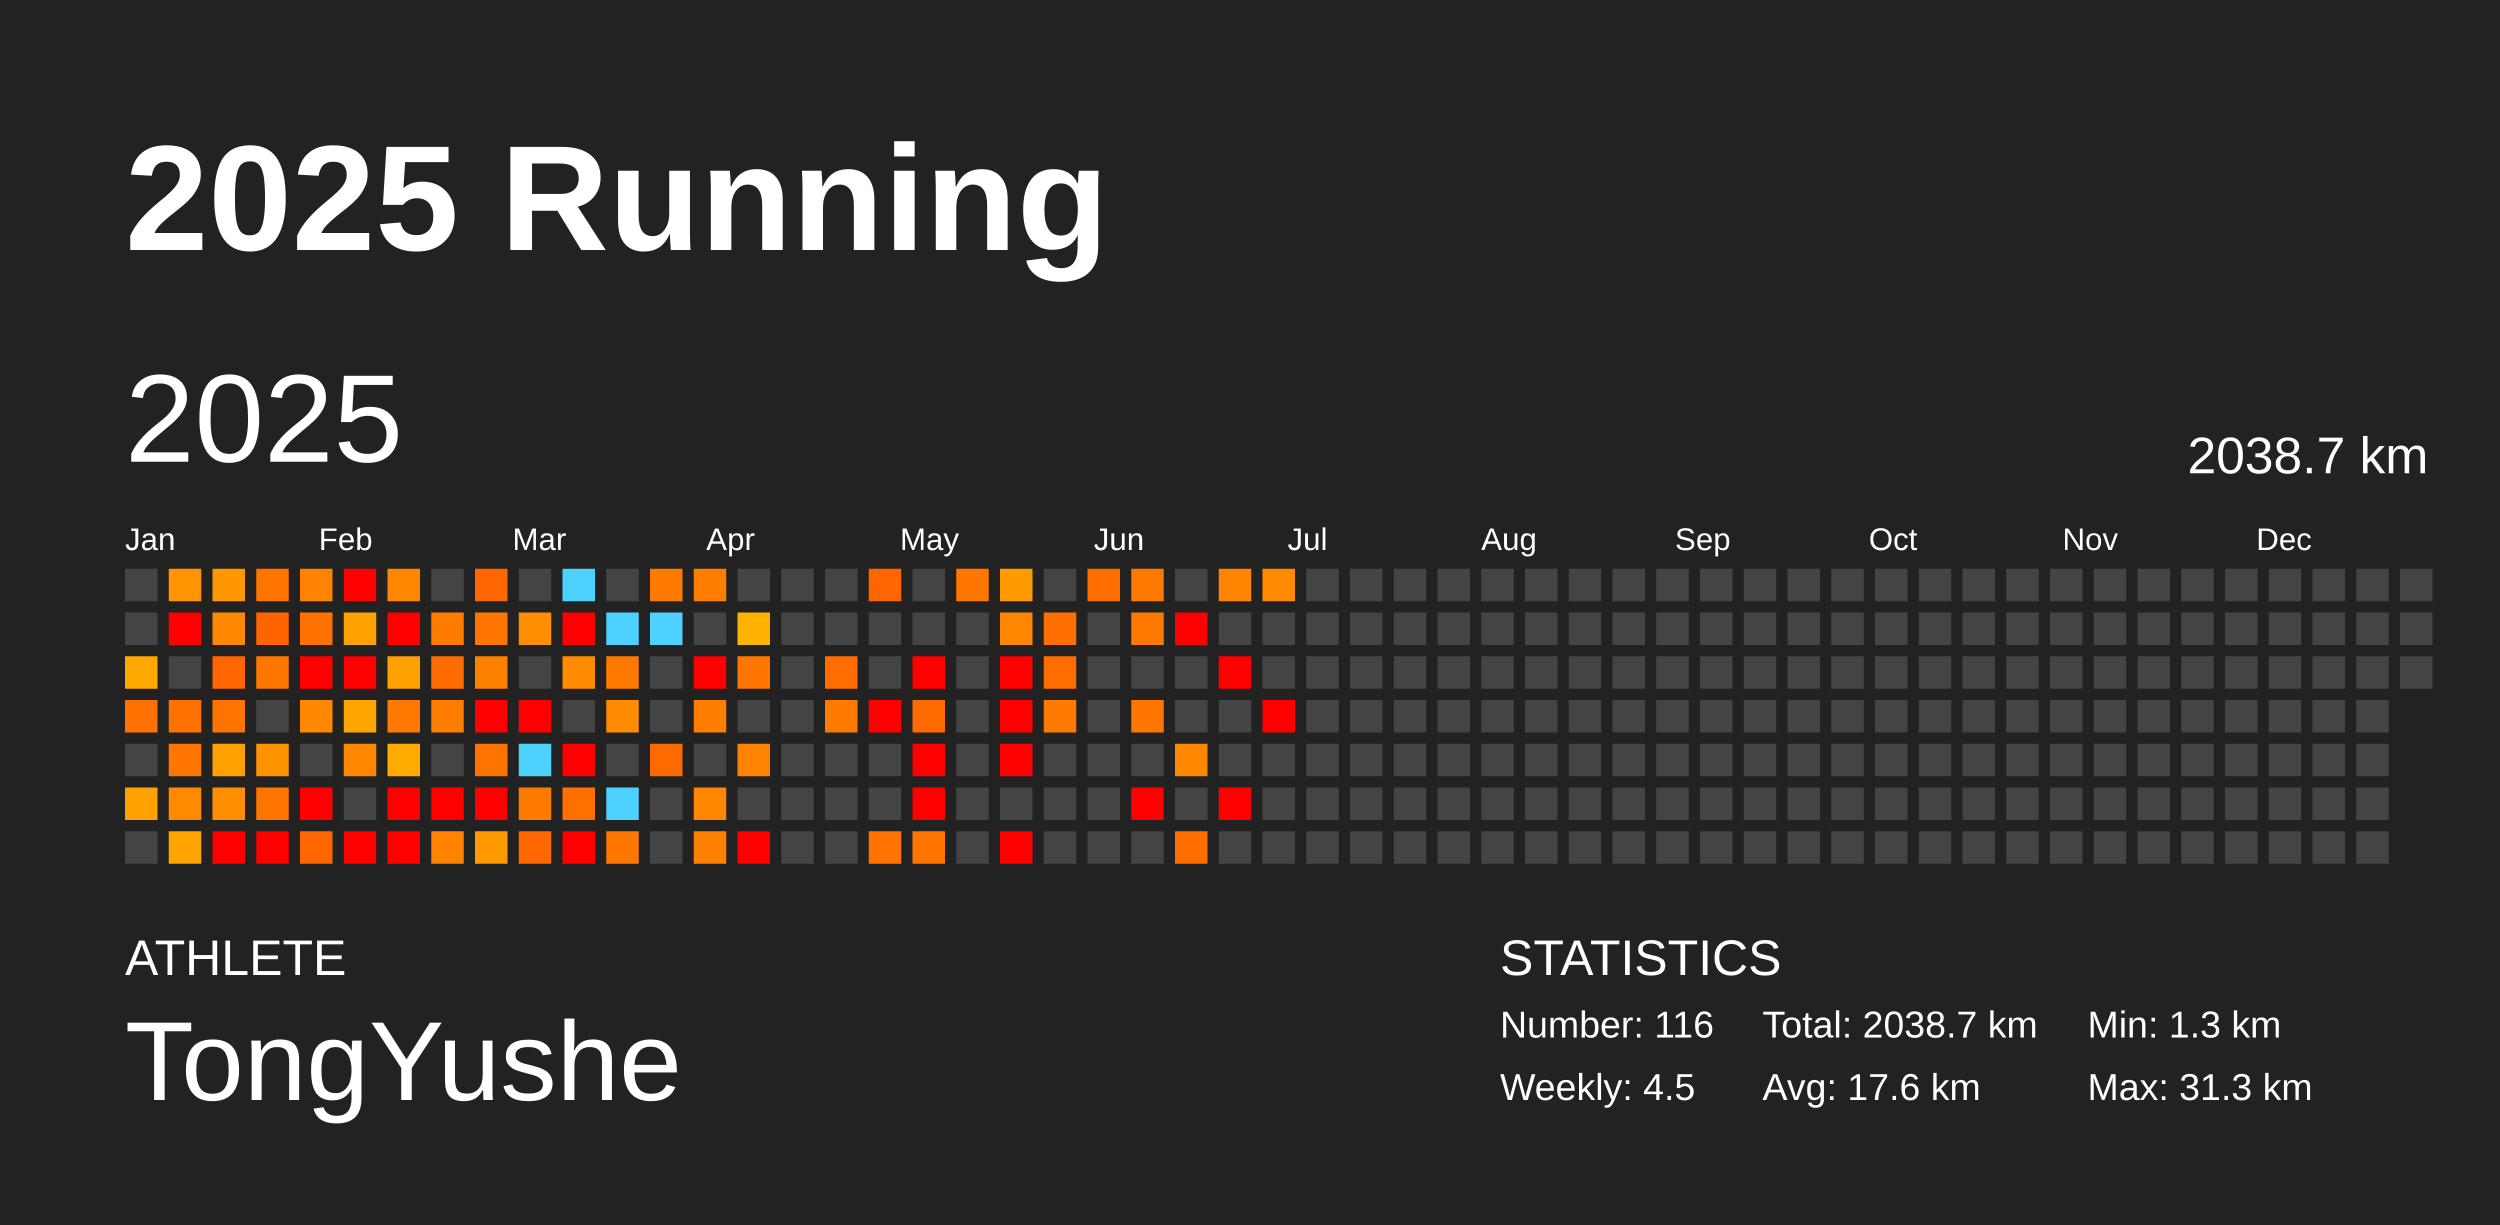
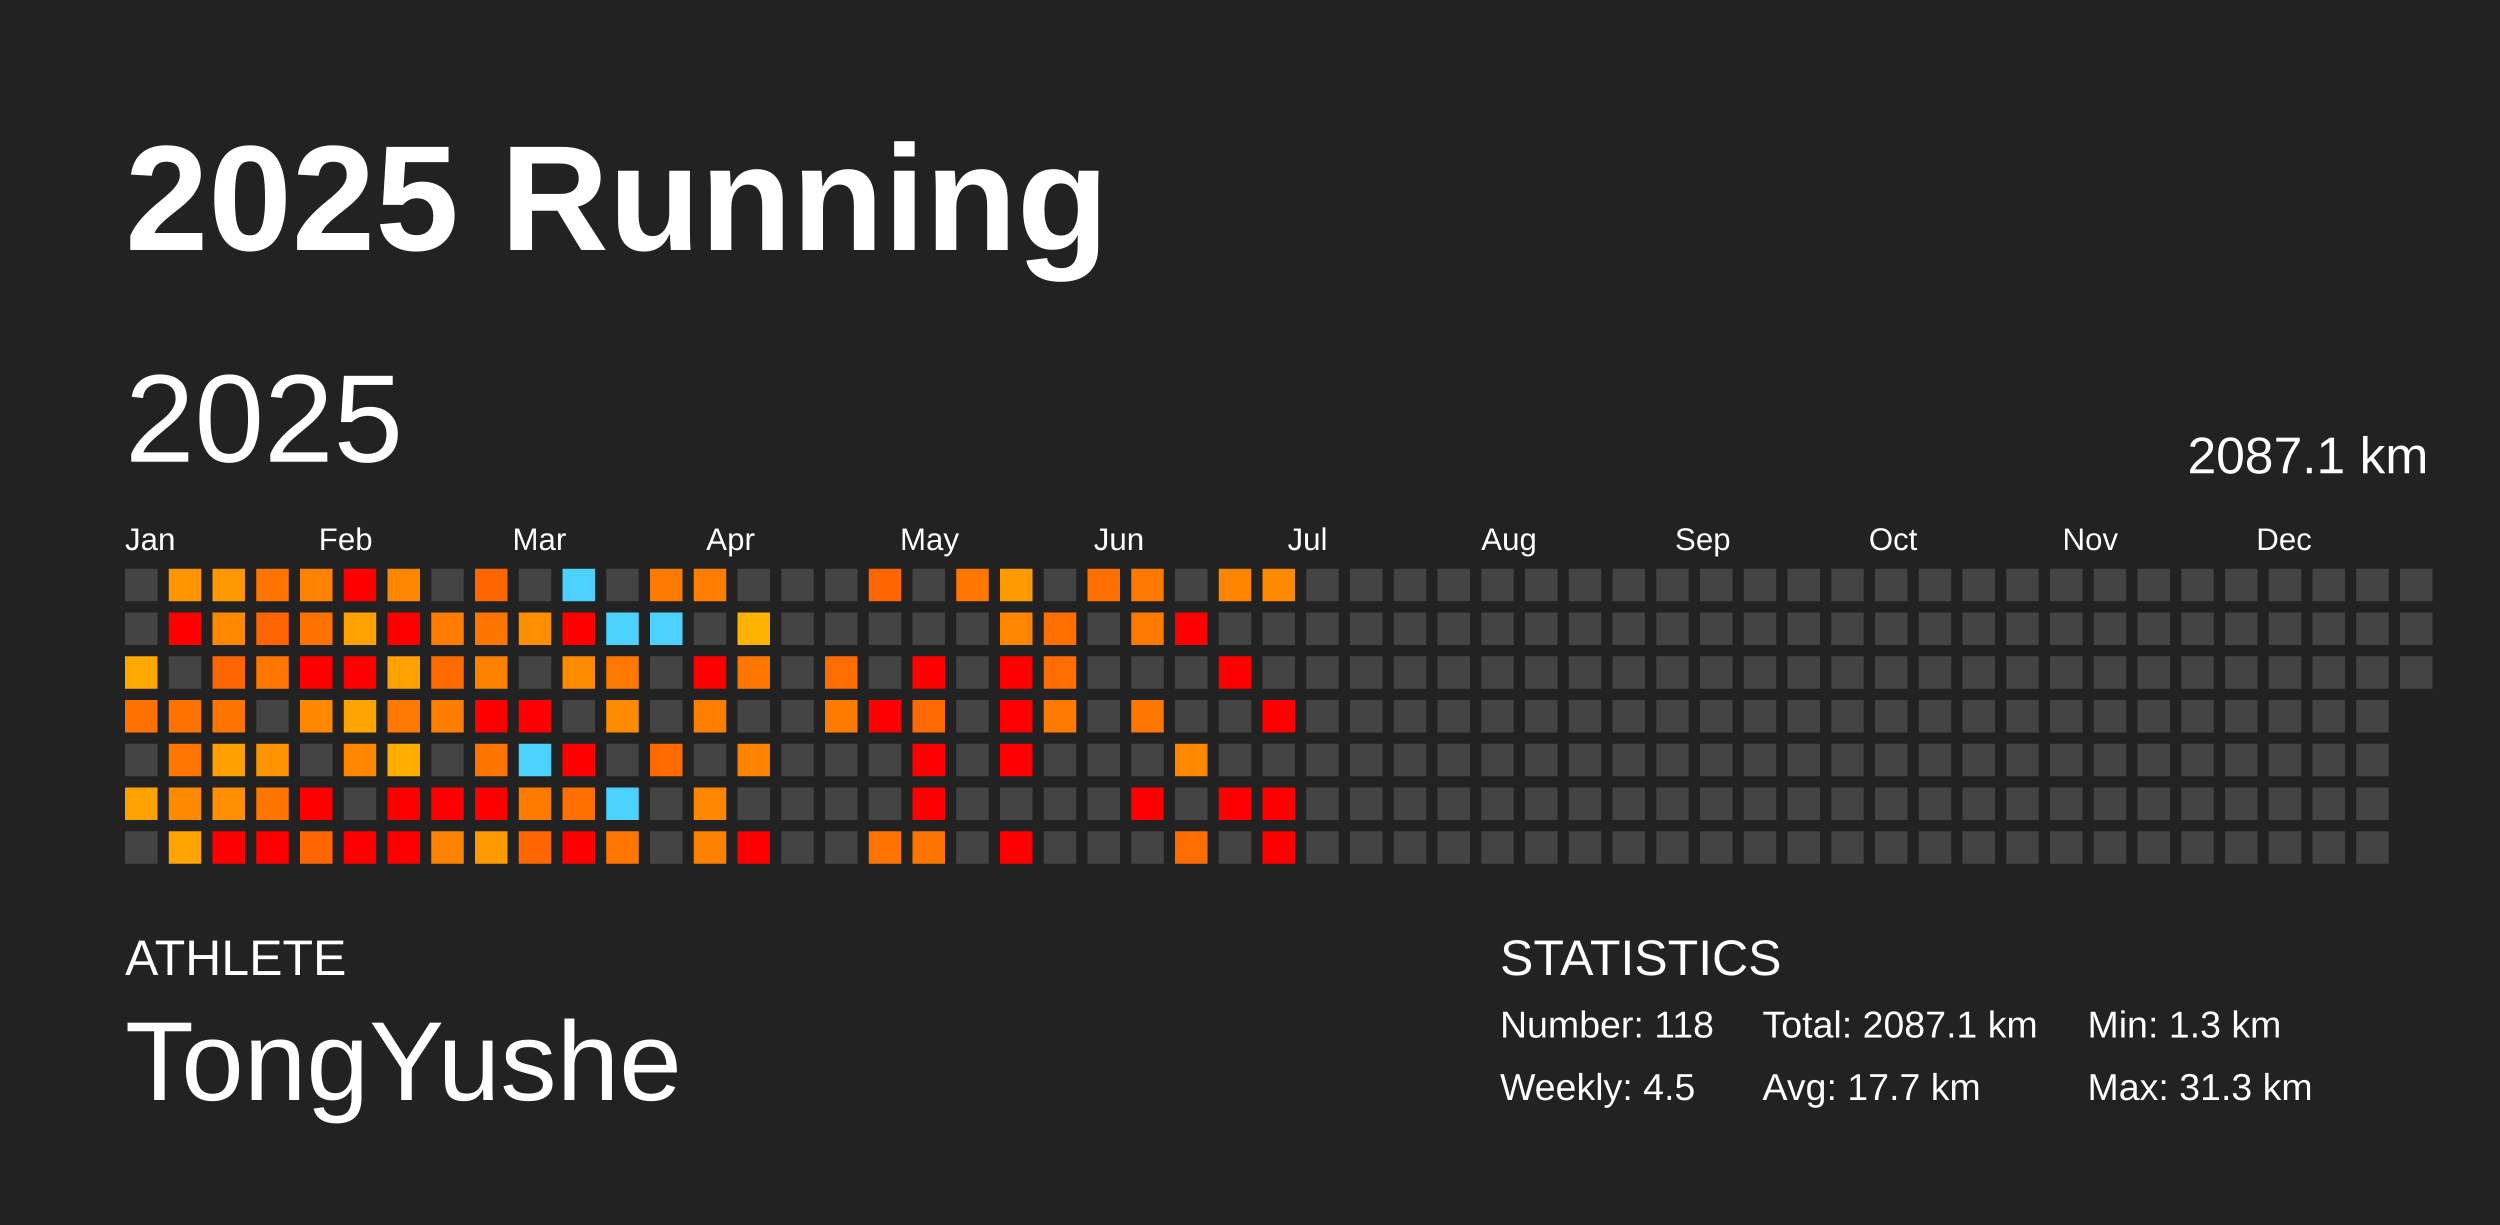
<svg xmlns="http://www.w3.org/2000/svg" baseProfile="full" height="98mm" version="1.1" viewBox="0,0,200,98" width="200mm">
  <defs />
  <rect fill="#222222" height="98" width="200" x="0" y="0" />
  <text fill="#FFFFFF" style="font-size:12px; font-family:Arial; font-weight:bold;" x="10" y="20">2025 Running</text>
  <text fill="#FFFFFF" style="font-size:4px; font-family:Arial" x="10" y="78">ATHLETE</text>
  <text fill="#FFFFFF" style="font-size:9px; font-family:Arial" x="10" y="88">TongYushe</text>
  <text fill="#FFFFFF" style="font-size:4px; font-family:Arial" x="120" y="78">STATISTICS</text>
-   <text fill="#FFFFFF" style="font-size:3px; font-family:Arial" x="120" y="83">Number: 116</text>
+   <text fill="#FFFFFF" style="font-size:3px; font-family:Arial" x="120" y="83">Number: 118</text>
  <text fill="#FFFFFF" style="font-size:3px; font-family:Arial" x="120" y="88">Weekly: 4.5</text>
-   <text fill="#FFFFFF" style="font-size:3px; font-family:Arial" x="141" y="83">Total: 2038.7 km</text>
-   <text fill="#FFFFFF" style="font-size:3px; font-family:Arial" x="141" y="88">Avg: 17.6 km</text>
+   <text fill="#FFFFFF" style="font-size:3px; font-family:Arial" x="141" y="83">Total: 2087.1 km</text>
+   <text fill="#FFFFFF" style="font-size:3px; font-family:Arial" x="141" y="88">Avg: 17.7 km</text>
  <text fill="#FFFFFF" style="font-size:3px; font-family:Arial" x="167" y="83">Min: 1.3 km</text>
  <text fill="#FFFFFF" style="font-size:3px; font-family:Arial" x="167" y="88">Max: 31.3 km</text>
  <text dominant-baseline="hanging" fill="#FFFFFF" style="font-size:10.0px; font-family:Arial;" x="10" y="30">2025</text>
-   <text dominant-baseline="hanging" fill="#FFFFFF" style="font-size:4.125px; font-family:Arial;" x="175" y="35">2038.7 km</text>
+   <text dominant-baseline="hanging" fill="#FFFFFF" style="font-size:4.125px; font-family:Arial;" x="175" y="35">2087.1 km</text>
  <text fill="#FFFFFF" style="font-size:2.5px; font-family:Arial" x="10.0" y="44">Jan</text>
  <text fill="#FFFFFF" style="font-size:2.5px; font-family:Arial" x="25.5" y="44">Feb</text>
  <text fill="#FFFFFF" style="font-size:2.5px; font-family:Arial" x="41.0" y="44">Mar</text>
  <text fill="#FFFFFF" style="font-size:2.5px; font-family:Arial" x="56.5" y="44">Apr</text>
  <text fill="#FFFFFF" style="font-size:2.5px; font-family:Arial" x="72.0" y="44">May</text>
  <text fill="#FFFFFF" style="font-size:2.5px; font-family:Arial" x="87.5" y="44">Jun</text>
  <text fill="#FFFFFF" style="font-size:2.5px; font-family:Arial" x="103.0" y="44">Jul</text>
  <text fill="#FFFFFF" style="font-size:2.5px; font-family:Arial" x="118.5" y="44">Aug</text>
  <text fill="#FFFFFF" style="font-size:2.5px; font-family:Arial" x="134.0" y="44">Sep</text>
  <text fill="#FFFFFF" style="font-size:2.5px; font-family:Arial" x="149.5" y="44">Oct</text>
  <text fill="#FFFFFF" style="font-size:2.5px; font-family:Arial" x="165.0" y="44">Nov</text>
  <text fill="#FFFFFF" style="font-size:2.5px; font-family:Arial" x="180.5" y="44">Dec</text>
  <rect fill="#444444" height="2.6" width="2.6" x="10.0" y="45.5" />
  <rect fill="#444444" height="2.6" width="2.6" x="10.0" y="49.0" />
  <rect fill="#ffa900" height="2.6" width="2.6" x="10.0" y="52.5" />
  <rect fill="#ff7100" height="2.6" width="2.6" x="10.0" y="56.0" />
  <rect fill="#444444" height="2.6" width="2.6" x="10.0" y="59.5" />
  <rect fill="#ffa100" height="2.6" width="2.6" x="10.0" y="63.0" />
  <rect fill="#444444" height="2.6" width="2.6" x="10.0" y="66.5" />
  <rect fill="#ff9500" height="2.6" width="2.6" x="13.5" y="45.5" />
  <rect fill="red" height="2.6" width="2.6" x="13.5" y="49.0" />
  <rect fill="#444444" height="2.6" width="2.6" x="13.5" y="52.5" />
  <rect fill="#ff7200" height="2.6" width="2.6" x="13.5" y="56.0" />
  <rect fill="#ff7600" height="2.6" width="2.6" x="13.5" y="59.5" />
  <rect fill="#ff8a00" height="2.6" width="2.6" x="13.5" y="63.0" />
  <rect fill="#ffa400" height="2.6" width="2.6" x="13.5" y="66.5" />
  <rect fill="#ff9700" height="2.6" width="2.6" x="17.0" y="45.5" />
  <rect fill="#ff8800" height="2.6" width="2.6" x="17.0" y="49.0" />
  <rect fill="#ff6500" height="2.6" width="2.6" x="17.0" y="52.5" />
  <rect fill="#ff7400" height="2.6" width="2.6" x="17.0" y="56.0" />
  <rect fill="#ffa000" height="2.6" width="2.6" x="17.0" y="59.5" />
  <rect fill="#ff8e00" height="2.6" width="2.6" x="17.0" y="63.0" />
  <rect fill="red" height="2.6" width="2.6" x="17.0" y="66.5" />
  <rect fill="#ff7500" height="2.6" width="2.6" x="20.5" y="45.5" />
  <rect fill="#ff6400" height="2.6" width="2.6" x="20.5" y="49.0" />
  <rect fill="#ff7600" height="2.6" width="2.6" x="20.5" y="52.5" />
  <rect fill="#444444" height="2.6" width="2.6" x="20.5" y="56.0" />
  <rect fill="#ff9300" height="2.6" width="2.6" x="20.5" y="59.5" />
  <rect fill="#ff7500" height="2.6" width="2.6" x="20.5" y="63.0" />
  <rect fill="red" height="2.6" width="2.6" x="20.5" y="66.5" />
  <rect fill="#ff8200" height="2.6" width="2.6" x="24.0" y="45.5" />
  <rect fill="#ff7100" height="2.6" width="2.6" x="24.0" y="49.0" />
  <rect fill="red" height="2.6" width="2.6" x="24.0" y="52.5" />
  <rect fill="#ff8800" height="2.6" width="2.6" x="24.0" y="56.0" />
  <rect fill="#444444" height="2.6" width="2.6" x="24.0" y="59.5" />
  <rect fill="red" height="2.6" width="2.6" x="24.0" y="63.0" />
  <rect fill="#ff6500" height="2.6" width="2.6" x="24.0" y="66.5" />
  <rect fill="red" height="2.6" width="2.6" x="27.5" y="45.5" />
  <rect fill="#ffa200" height="2.6" width="2.6" x="27.5" y="49.0" />
  <rect fill="red" height="2.6" width="2.6" x="27.5" y="52.5" />
  <rect fill="#ffa500" height="2.6" width="2.6" x="27.5" y="56.0" />
  <rect fill="#ff8700" height="2.6" width="2.6" x="27.5" y="59.5" />
  <rect fill="#444444" height="2.6" width="2.6" x="27.5" y="63.0" />
  <rect fill="red" height="2.6" width="2.6" x="27.5" y="66.5" />
  <rect fill="#ff8700" height="2.6" width="2.6" x="31.0" y="45.5" />
  <rect fill="red" height="2.6" width="2.6" x="31.0" y="49.0" />
  <rect fill="#ffa100" height="2.6" width="2.6" x="31.0" y="52.5" />
  <rect fill="#ff7900" height="2.6" width="2.6" x="31.0" y="56.0" />
  <rect fill="#ffab00" height="2.6" width="2.6" x="31.0" y="59.5" />
  <rect fill="red" height="2.6" width="2.6" x="31.0" y="63.0" />
  <rect fill="red" height="2.6" width="2.6" x="31.0" y="66.5" />
  <rect fill="#444444" height="2.6" width="2.6" x="34.5" y="45.5" />
  <rect fill="#ff7c00" height="2.6" width="2.6" x="34.5" y="49.0" />
  <rect fill="#ff6b00" height="2.6" width="2.6" x="34.5" y="52.5" />
  <rect fill="#ff7e00" height="2.6" width="2.6" x="34.5" y="56.0" />
  <rect fill="#444444" height="2.6" width="2.6" x="34.5" y="59.5" />
  <rect fill="red" height="2.6" width="2.6" x="34.5" y="63.0" />
  <rect fill="#ff8200" height="2.6" width="2.6" x="34.5" y="66.5" />
  <rect fill="#ff6600" height="2.6" width="2.6" x="38.0" y="45.5" />
  <rect fill="#ff7500" height="2.6" width="2.6" x="38.0" y="49.0" />
  <rect fill="#ff8100" height="2.6" width="2.6" x="38.0" y="52.5" />
  <rect fill="red" height="2.6" width="2.6" x="38.0" y="56.0" />
  <rect fill="#ff7300" height="2.6" width="2.6" x="38.0" y="59.5" />
  <rect fill="red" height="2.6" width="2.6" x="38.0" y="63.0" />
  <rect fill="#ff9b00" height="2.6" width="2.6" x="38.0" y="66.5" />
  <rect fill="#444444" height="2.6" width="2.6" x="41.5" y="45.5" />
  <rect fill="#ff8f00" height="2.6" width="2.6" x="41.5" y="49.0" />
  <rect fill="#444444" height="2.6" width="2.6" x="41.5" y="52.5" />
  <rect fill="red" height="2.6" width="2.6" x="41.5" y="56.0" />
  <rect fill="#4dd2ff" height="2.6" width="2.6" x="41.5" y="59.5" />
  <rect fill="#ff7b00" height="2.6" width="2.6" x="41.5" y="63.0" />
  <rect fill="#ff6800" height="2.6" width="2.6" x="41.5" y="66.5" />
  <rect fill="#4dd2ff" height="2.6" width="2.6" x="45.0" y="45.5" />
  <rect fill="red" height="2.6" width="2.6" x="45.0" y="49.0" />
  <rect fill="#ff8b00" height="2.6" width="2.6" x="45.0" y="52.5" />
  <rect fill="#444444" height="2.6" width="2.6" x="45.0" y="56.0" />
  <rect fill="red" height="2.6" width="2.6" x="45.0" y="59.5" />
  <rect fill="#ff7000" height="2.6" width="2.6" x="45.0" y="63.0" />
  <rect fill="red" height="2.6" width="2.6" x="45.0" y="66.5" />
  <rect fill="#444444" height="2.6" width="2.6" x="48.5" y="45.5" />
  <rect fill="#4dd2ff" height="2.6" width="2.6" x="48.5" y="49.0" />
  <rect fill="#ff7900" height="2.6" width="2.6" x="48.5" y="52.5" />
  <rect fill="#ff8b00" height="2.6" width="2.6" x="48.5" y="56.0" />
  <rect fill="#444444" height="2.6" width="2.6" x="48.5" y="59.5" />
  <rect fill="#4dd2ff" height="2.6" width="2.6" x="48.5" y="63.0" />
  <rect fill="#ff7600" height="2.6" width="2.6" x="48.5" y="66.5" />
  <rect fill="#ff7a00" height="2.6" width="2.6" x="52.0" y="45.5" />
  <rect fill="#4dd2ff" height="2.6" width="2.6" x="52.0" y="49.0" />
  <rect fill="#444444" height="2.6" width="2.6" x="52.0" y="52.5" />
  <rect fill="#444444" height="2.6" width="2.6" x="52.0" y="56.0" />
  <rect fill="#ff6a00" height="2.6" width="2.6" x="52.0" y="59.5" />
  <rect fill="#444444" height="2.6" width="2.6" x="52.0" y="63.0" />
  <rect fill="#444444" height="2.6" width="2.6" x="52.0" y="66.5" />
  <rect fill="#ff7e00" height="2.6" width="2.6" x="55.5" y="45.5" />
  <rect fill="#444444" height="2.6" width="2.6" x="55.5" y="49.0" />
  <rect fill="red" height="2.6" width="2.6" x="55.5" y="52.5" />
  <rect fill="#ff7e00" height="2.6" width="2.6" x="55.5" y="56.0" />
  <rect fill="#444444" height="2.6" width="2.6" x="55.5" y="59.5" />
  <rect fill="#ff8600" height="2.6" width="2.6" x="55.5" y="63.0" />
  <rect fill="#ff8100" height="2.6" width="2.6" x="55.5" y="66.5" />
  <rect fill="#444444" height="2.6" width="2.6" x="59.0" y="45.5" />
  <rect fill="#ffb200" height="2.6" width="2.6" x="59.0" y="49.0" />
  <rect fill="#ff7700" height="2.6" width="2.6" x="59.0" y="52.5" />
  <rect fill="#444444" height="2.6" width="2.6" x="59.0" y="56.0" />
  <rect fill="#ff8300" height="2.6" width="2.6" x="59.0" y="59.5" />
  <rect fill="#444444" height="2.6" width="2.6" x="59.0" y="63.0" />
  <rect fill="red" height="2.6" width="2.6" x="59.0" y="66.5" />
  <rect fill="#444444" height="2.6" width="2.6" x="62.5" y="45.5" />
  <rect fill="#444444" height="2.6" width="2.6" x="62.5" y="49.0" />
  <rect fill="#444444" height="2.6" width="2.6" x="62.5" y="52.5" />
  <rect fill="#444444" height="2.6" width="2.6" x="62.5" y="56.0" />
  <rect fill="#444444" height="2.6" width="2.6" x="62.5" y="59.5" />
  <rect fill="#444444" height="2.6" width="2.6" x="62.5" y="63.0" />
  <rect fill="#444444" height="2.6" width="2.6" x="62.5" y="66.5" />
  <rect fill="#444444" height="2.6" width="2.6" x="66.0" y="45.5" />
  <rect fill="#444444" height="2.6" width="2.6" x="66.0" y="49.0" />
  <rect fill="#ff6c00" height="2.6" width="2.6" x="66.0" y="52.5" />
  <rect fill="#ff7b00" height="2.6" width="2.6" x="66.0" y="56.0" />
  <rect fill="#444444" height="2.6" width="2.6" x="66.0" y="59.5" />
  <rect fill="#444444" height="2.6" width="2.6" x="66.0" y="63.0" />
  <rect fill="#444444" height="2.6" width="2.6" x="66.0" y="66.5" />
  <rect fill="#ff6600" height="2.6" width="2.6" x="69.5" y="45.5" />
  <rect fill="#444444" height="2.6" width="2.6" x="69.5" y="49.0" />
  <rect fill="#444444" height="2.6" width="2.6" x="69.5" y="52.5" />
  <rect fill="red" height="2.6" width="2.6" x="69.5" y="56.0" />
  <rect fill="#444444" height="2.6" width="2.6" x="69.5" y="59.5" />
  <rect fill="#444444" height="2.6" width="2.6" x="69.5" y="63.0" />
  <rect fill="#ff7300" height="2.6" width="2.6" x="69.5" y="66.5" />
  <rect fill="#444444" height="2.6" width="2.6" x="73.0" y="45.5" />
  <rect fill="#444444" height="2.6" width="2.6" x="73.0" y="49.0" />
  <rect fill="red" height="2.6" width="2.6" x="73.0" y="52.5" />
  <rect fill="#ff6a00" height="2.6" width="2.6" x="73.0" y="56.0" />
  <rect fill="red" height="2.6" width="2.6" x="73.0" y="59.5" />
  <rect fill="red" height="2.6" width="2.6" x="73.0" y="63.0" />
  <rect fill="#ff7500" height="2.6" width="2.6" x="73.0" y="66.5" />
  <rect fill="#ff7600" height="2.6" width="2.6" x="76.5" y="45.5" />
  <rect fill="#444444" height="2.6" width="2.6" x="76.5" y="49.0" />
  <rect fill="#444444" height="2.6" width="2.6" x="76.5" y="52.5" />
  <rect fill="#444444" height="2.6" width="2.6" x="76.5" y="56.0" />
  <rect fill="#444444" height="2.6" width="2.6" x="76.5" y="59.5" />
  <rect fill="#444444" height="2.6" width="2.6" x="76.5" y="63.0" />
  <rect fill="#444444" height="2.6" width="2.6" x="76.5" y="66.5" />
  <rect fill="#ff9b00" height="2.6" width="2.6" x="80.0" y="45.5" />
  <rect fill="#ff8600" height="2.6" width="2.6" x="80.0" y="49.0" />
  <rect fill="red" height="2.6" width="2.6" x="80.0" y="52.5" />
  <rect fill="red" height="2.6" width="2.6" x="80.0" y="56.0" />
  <rect fill="red" height="2.6" width="2.6" x="80.0" y="59.5" />
  <rect fill="#444444" height="2.6" width="2.6" x="80.0" y="63.0" />
  <rect fill="red" height="2.6" width="2.6" x="80.0" y="66.5" />
  <rect fill="#444444" height="2.6" width="2.6" x="83.5" y="45.5" />
  <rect fill="#ff6e00" height="2.6" width="2.6" x="83.5" y="49.0" />
  <rect fill="#ff6c00" height="2.6" width="2.6" x="83.5" y="52.5" />
  <rect fill="#ff7a00" height="2.6" width="2.6" x="83.5" y="56.0" />
  <rect fill="#444444" height="2.6" width="2.6" x="83.5" y="59.5" />
  <rect fill="#444444" height="2.6" width="2.6" x="83.5" y="63.0" />
  <rect fill="#444444" height="2.6" width="2.6" x="83.5" y="66.5" />
  <rect fill="#ff6e00" height="2.6" width="2.6" x="87.0" y="45.5" />
  <rect fill="#444444" height="2.6" width="2.6" x="87.0" y="49.0" />
  <rect fill="#444444" height="2.6" width="2.6" x="87.0" y="52.5" />
  <rect fill="#444444" height="2.6" width="2.6" x="87.0" y="56.0" />
  <rect fill="#444444" height="2.6" width="2.6" x="87.0" y="59.5" />
  <rect fill="#444444" height="2.6" width="2.6" x="87.0" y="63.0" />
  <rect fill="#444444" height="2.6" width="2.6" x="87.0" y="66.5" />
  <rect fill="#ff7800" height="2.6" width="2.6" x="90.5" y="45.5" />
  <rect fill="#ff7900" height="2.6" width="2.6" x="90.5" y="49.0" />
  <rect fill="#444444" height="2.6" width="2.6" x="90.5" y="52.5" />
  <rect fill="#ff7700" height="2.6" width="2.6" x="90.5" y="56.0" />
  <rect fill="#444444" height="2.6" width="2.6" x="90.5" y="59.5" />
  <rect fill="red" height="2.6" width="2.6" x="90.5" y="63.0" />
  <rect fill="#444444" height="2.6" width="2.6" x="90.5" y="66.5" />
  <rect fill="#444444" height="2.6" width="2.6" x="94.0" y="45.5" />
  <rect fill="red" height="2.6" width="2.6" x="94.0" y="49.0" />
  <rect fill="#444444" height="2.6" width="2.6" x="94.0" y="52.5" />
  <rect fill="#444444" height="2.6" width="2.6" x="94.0" y="56.0" />
  <rect fill="#ff8800" height="2.6" width="2.6" x="94.0" y="59.5" />
  <rect fill="#444444" height="2.6" width="2.6" x="94.0" y="63.0" />
  <rect fill="#ff6d00" height="2.6" width="2.6" x="94.0" y="66.5" />
  <rect fill="#ff8500" height="2.6" width="2.6" x="97.5" y="45.5" />
  <rect fill="#444444" height="2.6" width="2.6" x="97.5" y="49.0" />
  <rect fill="red" height="2.6" width="2.6" x="97.5" y="52.5" />
  <rect fill="#444444" height="2.6" width="2.6" x="97.5" y="56.0" />
  <rect fill="#444444" height="2.6" width="2.6" x="97.5" y="59.5" />
  <rect fill="red" height="2.6" width="2.6" x="97.5" y="63.0" />
  <rect fill="#444444" height="2.6" width="2.6" x="97.5" y="66.5" />
  <rect fill="#ff8900" height="2.6" width="2.6" x="101.0" y="45.5" />
  <rect fill="#444444" height="2.6" width="2.6" x="101.0" y="49.0" />
  <rect fill="#444444" height="2.6" width="2.6" x="101.0" y="52.5" />
  <rect fill="red" height="2.6" width="2.6" x="101.0" y="56.0" />
  <rect fill="#444444" height="2.6" width="2.6" x="101.0" y="59.5" />
-   <rect fill="#444444" height="2.6" width="2.6" x="101.0" y="63.0" />
-   <rect fill="#444444" height="2.6" width="2.6" x="101.0" y="66.5" />
+   <rect fill="red" height="2.6" width="2.6" x="101.0" y="63.0" />
+   <rect fill="red" height="2.6" width="2.6" x="101.0" y="66.5" />
  <rect fill="#444444" height="2.6" width="2.6" x="104.5" y="45.5" />
  <rect fill="#444444" height="2.6" width="2.6" x="104.5" y="49.0" />
  <rect fill="#444444" height="2.6" width="2.6" x="104.5" y="52.5" />
  <rect fill="#444444" height="2.6" width="2.6" x="104.5" y="56.0" />
  <rect fill="#444444" height="2.6" width="2.6" x="104.5" y="59.5" />
  <rect fill="#444444" height="2.6" width="2.6" x="104.5" y="63.0" />
  <rect fill="#444444" height="2.6" width="2.6" x="104.5" y="66.5" />
  <rect fill="#444444" height="2.6" width="2.6" x="108.0" y="45.5" />
  <rect fill="#444444" height="2.6" width="2.6" x="108.0" y="49.0" />
  <rect fill="#444444" height="2.6" width="2.6" x="108.0" y="52.5" />
  <rect fill="#444444" height="2.6" width="2.6" x="108.0" y="56.0" />
  <rect fill="#444444" height="2.6" width="2.6" x="108.0" y="59.5" />
  <rect fill="#444444" height="2.6" width="2.6" x="108.0" y="63.0" />
  <rect fill="#444444" height="2.6" width="2.6" x="108.0" y="66.5" />
  <rect fill="#444444" height="2.6" width="2.6" x="111.5" y="45.5" />
  <rect fill="#444444" height="2.6" width="2.6" x="111.5" y="49.0" />
  <rect fill="#444444" height="2.6" width="2.6" x="111.5" y="52.5" />
  <rect fill="#444444" height="2.6" width="2.6" x="111.5" y="56.0" />
  <rect fill="#444444" height="2.6" width="2.6" x="111.5" y="59.5" />
  <rect fill="#444444" height="2.6" width="2.6" x="111.5" y="63.0" />
  <rect fill="#444444" height="2.6" width="2.6" x="111.5" y="66.5" />
  <rect fill="#444444" height="2.6" width="2.6" x="115.0" y="45.5" />
  <rect fill="#444444" height="2.6" width="2.6" x="115.0" y="49.0" />
  <rect fill="#444444" height="2.6" width="2.6" x="115.0" y="52.5" />
  <rect fill="#444444" height="2.6" width="2.6" x="115.0" y="56.0" />
  <rect fill="#444444" height="2.6" width="2.6" x="115.0" y="59.5" />
  <rect fill="#444444" height="2.6" width="2.6" x="115.0" y="63.0" />
  <rect fill="#444444" height="2.6" width="2.6" x="115.0" y="66.5" />
  <rect fill="#444444" height="2.6" width="2.6" x="118.5" y="45.5" />
  <rect fill="#444444" height="2.6" width="2.6" x="118.5" y="49.0" />
  <rect fill="#444444" height="2.6" width="2.6" x="118.5" y="52.5" />
  <rect fill="#444444" height="2.6" width="2.6" x="118.5" y="56.0" />
  <rect fill="#444444" height="2.6" width="2.6" x="118.5" y="59.5" />
  <rect fill="#444444" height="2.6" width="2.6" x="118.5" y="63.0" />
  <rect fill="#444444" height="2.6" width="2.6" x="118.5" y="66.5" />
  <rect fill="#444444" height="2.6" width="2.6" x="122.0" y="45.5" />
  <rect fill="#444444" height="2.6" width="2.6" x="122.0" y="49.0" />
  <rect fill="#444444" height="2.6" width="2.6" x="122.0" y="52.5" />
  <rect fill="#444444" height="2.6" width="2.6" x="122.0" y="56.0" />
  <rect fill="#444444" height="2.6" width="2.6" x="122.0" y="59.5" />
  <rect fill="#444444" height="2.6" width="2.6" x="122.0" y="63.0" />
  <rect fill="#444444" height="2.6" width="2.6" x="122.0" y="66.5" />
  <rect fill="#444444" height="2.6" width="2.6" x="125.5" y="45.5" />
  <rect fill="#444444" height="2.6" width="2.6" x="125.5" y="49.0" />
  <rect fill="#444444" height="2.6" width="2.6" x="125.5" y="52.5" />
  <rect fill="#444444" height="2.6" width="2.6" x="125.5" y="56.0" />
  <rect fill="#444444" height="2.6" width="2.6" x="125.5" y="59.5" />
  <rect fill="#444444" height="2.6" width="2.6" x="125.5" y="63.0" />
  <rect fill="#444444" height="2.6" width="2.6" x="125.5" y="66.5" />
  <rect fill="#444444" height="2.6" width="2.6" x="129.0" y="45.5" />
  <rect fill="#444444" height="2.6" width="2.6" x="129.0" y="49.0" />
  <rect fill="#444444" height="2.6" width="2.6" x="129.0" y="52.5" />
  <rect fill="#444444" height="2.6" width="2.6" x="129.0" y="56.0" />
  <rect fill="#444444" height="2.6" width="2.6" x="129.0" y="59.5" />
  <rect fill="#444444" height="2.6" width="2.6" x="129.0" y="63.0" />
  <rect fill="#444444" height="2.6" width="2.6" x="129.0" y="66.5" />
  <rect fill="#444444" height="2.6" width="2.6" x="132.5" y="45.5" />
  <rect fill="#444444" height="2.6" width="2.6" x="132.5" y="49.0" />
  <rect fill="#444444" height="2.6" width="2.6" x="132.5" y="52.5" />
  <rect fill="#444444" height="2.6" width="2.6" x="132.5" y="56.0" />
  <rect fill="#444444" height="2.6" width="2.6" x="132.5" y="59.5" />
  <rect fill="#444444" height="2.6" width="2.6" x="132.5" y="63.0" />
  <rect fill="#444444" height="2.6" width="2.6" x="132.5" y="66.5" />
  <rect fill="#444444" height="2.6" width="2.6" x="136.0" y="45.5" />
  <rect fill="#444444" height="2.6" width="2.6" x="136.0" y="49.0" />
  <rect fill="#444444" height="2.6" width="2.6" x="136.0" y="52.5" />
  <rect fill="#444444" height="2.6" width="2.6" x="136.0" y="56.0" />
  <rect fill="#444444" height="2.6" width="2.6" x="136.0" y="59.5" />
  <rect fill="#444444" height="2.6" width="2.6" x="136.0" y="63.0" />
  <rect fill="#444444" height="2.6" width="2.6" x="136.0" y="66.5" />
  <rect fill="#444444" height="2.6" width="2.6" x="139.5" y="45.5" />
  <rect fill="#444444" height="2.6" width="2.6" x="139.5" y="49.0" />
  <rect fill="#444444" height="2.6" width="2.6" x="139.5" y="52.5" />
  <rect fill="#444444" height="2.6" width="2.6" x="139.5" y="56.0" />
  <rect fill="#444444" height="2.6" width="2.6" x="139.5" y="59.5" />
  <rect fill="#444444" height="2.6" width="2.6" x="139.5" y="63.0" />
  <rect fill="#444444" height="2.6" width="2.6" x="139.5" y="66.5" />
  <rect fill="#444444" height="2.6" width="2.6" x="143.0" y="45.5" />
  <rect fill="#444444" height="2.6" width="2.6" x="143.0" y="49.0" />
  <rect fill="#444444" height="2.6" width="2.6" x="143.0" y="52.5" />
  <rect fill="#444444" height="2.6" width="2.6" x="143.0" y="56.0" />
  <rect fill="#444444" height="2.6" width="2.6" x="143.0" y="59.5" />
  <rect fill="#444444" height="2.6" width="2.6" x="143.0" y="63.0" />
  <rect fill="#444444" height="2.6" width="2.6" x="143.0" y="66.5" />
  <rect fill="#444444" height="2.6" width="2.6" x="146.5" y="45.5" />
  <rect fill="#444444" height="2.6" width="2.6" x="146.5" y="49.0" />
  <rect fill="#444444" height="2.6" width="2.6" x="146.5" y="52.5" />
  <rect fill="#444444" height="2.6" width="2.6" x="146.5" y="56.0" />
  <rect fill="#444444" height="2.6" width="2.6" x="146.5" y="59.5" />
  <rect fill="#444444" height="2.6" width="2.6" x="146.5" y="63.0" />
  <rect fill="#444444" height="2.6" width="2.6" x="146.5" y="66.5" />
  <rect fill="#444444" height="2.6" width="2.6" x="150.0" y="45.5" />
  <rect fill="#444444" height="2.6" width="2.6" x="150.0" y="49.0" />
  <rect fill="#444444" height="2.6" width="2.6" x="150.0" y="52.5" />
  <rect fill="#444444" height="2.6" width="2.6" x="150.0" y="56.0" />
  <rect fill="#444444" height="2.6" width="2.6" x="150.0" y="59.5" />
  <rect fill="#444444" height="2.6" width="2.6" x="150.0" y="63.0" />
  <rect fill="#444444" height="2.6" width="2.6" x="150.0" y="66.5" />
  <rect fill="#444444" height="2.6" width="2.6" x="153.5" y="45.5" />
  <rect fill="#444444" height="2.6" width="2.6" x="153.5" y="49.0" />
  <rect fill="#444444" height="2.6" width="2.6" x="153.5" y="52.5" />
  <rect fill="#444444" height="2.6" width="2.6" x="153.5" y="56.0" />
  <rect fill="#444444" height="2.6" width="2.6" x="153.5" y="59.5" />
  <rect fill="#444444" height="2.6" width="2.6" x="153.5" y="63.0" />
  <rect fill="#444444" height="2.6" width="2.6" x="153.5" y="66.5" />
  <rect fill="#444444" height="2.6" width="2.6" x="157.0" y="45.5" />
  <rect fill="#444444" height="2.6" width="2.6" x="157.0" y="49.0" />
  <rect fill="#444444" height="2.6" width="2.6" x="157.0" y="52.5" />
  <rect fill="#444444" height="2.6" width="2.6" x="157.0" y="56.0" />
  <rect fill="#444444" height="2.6" width="2.6" x="157.0" y="59.5" />
  <rect fill="#444444" height="2.6" width="2.6" x="157.0" y="63.0" />
  <rect fill="#444444" height="2.6" width="2.6" x="157.0" y="66.5" />
  <rect fill="#444444" height="2.6" width="2.6" x="160.5" y="45.5" />
  <rect fill="#444444" height="2.6" width="2.6" x="160.5" y="49.0" />
  <rect fill="#444444" height="2.6" width="2.6" x="160.5" y="52.5" />
  <rect fill="#444444" height="2.6" width="2.6" x="160.5" y="56.0" />
  <rect fill="#444444" height="2.6" width="2.6" x="160.5" y="59.5" />
  <rect fill="#444444" height="2.6" width="2.6" x="160.5" y="63.0" />
  <rect fill="#444444" height="2.6" width="2.6" x="160.5" y="66.5" />
  <rect fill="#444444" height="2.6" width="2.6" x="164.0" y="45.5" />
  <rect fill="#444444" height="2.6" width="2.6" x="164.0" y="49.0" />
  <rect fill="#444444" height="2.6" width="2.6" x="164.0" y="52.5" />
  <rect fill="#444444" height="2.6" width="2.6" x="164.0" y="56.0" />
  <rect fill="#444444" height="2.6" width="2.6" x="164.0" y="59.5" />
  <rect fill="#444444" height="2.6" width="2.6" x="164.0" y="63.0" />
  <rect fill="#444444" height="2.6" width="2.6" x="164.0" y="66.5" />
  <rect fill="#444444" height="2.6" width="2.6" x="167.5" y="45.5" />
  <rect fill="#444444" height="2.6" width="2.6" x="167.5" y="49.0" />
  <rect fill="#444444" height="2.6" width="2.6" x="167.5" y="52.5" />
  <rect fill="#444444" height="2.6" width="2.6" x="167.5" y="56.0" />
  <rect fill="#444444" height="2.6" width="2.6" x="167.5" y="59.5" />
  <rect fill="#444444" height="2.6" width="2.6" x="167.5" y="63.0" />
  <rect fill="#444444" height="2.6" width="2.6" x="167.5" y="66.5" />
  <rect fill="#444444" height="2.6" width="2.6" x="171.0" y="45.5" />
  <rect fill="#444444" height="2.6" width="2.6" x="171.0" y="49.0" />
  <rect fill="#444444" height="2.6" width="2.6" x="171.0" y="52.5" />
  <rect fill="#444444" height="2.6" width="2.6" x="171.0" y="56.0" />
  <rect fill="#444444" height="2.6" width="2.6" x="171.0" y="59.5" />
  <rect fill="#444444" height="2.6" width="2.6" x="171.0" y="63.0" />
  <rect fill="#444444" height="2.6" width="2.6" x="171.0" y="66.5" />
  <rect fill="#444444" height="2.6" width="2.6" x="174.5" y="45.5" />
  <rect fill="#444444" height="2.6" width="2.6" x="174.5" y="49.0" />
  <rect fill="#444444" height="2.6" width="2.6" x="174.5" y="52.5" />
  <rect fill="#444444" height="2.6" width="2.6" x="174.5" y="56.0" />
  <rect fill="#444444" height="2.6" width="2.6" x="174.5" y="59.5" />
  <rect fill="#444444" height="2.6" width="2.6" x="174.5" y="63.0" />
  <rect fill="#444444" height="2.6" width="2.6" x="174.5" y="66.5" />
  <rect fill="#444444" height="2.6" width="2.6" x="178.0" y="45.5" />
  <rect fill="#444444" height="2.6" width="2.6" x="178.0" y="49.0" />
  <rect fill="#444444" height="2.6" width="2.6" x="178.0" y="52.5" />
  <rect fill="#444444" height="2.6" width="2.6" x="178.0" y="56.0" />
  <rect fill="#444444" height="2.6" width="2.6" x="178.0" y="59.5" />
  <rect fill="#444444" height="2.6" width="2.6" x="178.0" y="63.0" />
  <rect fill="#444444" height="2.6" width="2.6" x="178.0" y="66.5" />
  <rect fill="#444444" height="2.6" width="2.6" x="181.5" y="45.5" />
  <rect fill="#444444" height="2.6" width="2.6" x="181.5" y="49.0" />
  <rect fill="#444444" height="2.6" width="2.6" x="181.5" y="52.5" />
  <rect fill="#444444" height="2.6" width="2.6" x="181.5" y="56.0" />
  <rect fill="#444444" height="2.6" width="2.6" x="181.5" y="59.5" />
  <rect fill="#444444" height="2.6" width="2.6" x="181.5" y="63.0" />
  <rect fill="#444444" height="2.6" width="2.6" x="181.5" y="66.5" />
  <rect fill="#444444" height="2.6" width="2.6" x="185.0" y="45.5" />
  <rect fill="#444444" height="2.6" width="2.6" x="185.0" y="49.0" />
  <rect fill="#444444" height="2.6" width="2.6" x="185.0" y="52.5" />
  <rect fill="#444444" height="2.6" width="2.6" x="185.0" y="56.0" />
  <rect fill="#444444" height="2.6" width="2.6" x="185.0" y="59.5" />
  <rect fill="#444444" height="2.6" width="2.6" x="185.0" y="63.0" />
  <rect fill="#444444" height="2.6" width="2.6" x="185.0" y="66.5" />
  <rect fill="#444444" height="2.6" width="2.6" x="188.5" y="45.5" />
  <rect fill="#444444" height="2.6" width="2.6" x="188.5" y="49.0" />
  <rect fill="#444444" height="2.6" width="2.6" x="188.5" y="52.5" />
  <rect fill="#444444" height="2.6" width="2.6" x="188.5" y="56.0" />
  <rect fill="#444444" height="2.6" width="2.6" x="188.5" y="59.5" />
  <rect fill="#444444" height="2.6" width="2.6" x="188.5" y="63.0" />
  <rect fill="#444444" height="2.6" width="2.6" x="188.5" y="66.5" />
  <rect fill="#444444" height="2.6" width="2.6" x="192.0" y="45.5" />
  <rect fill="#444444" height="2.6" width="2.6" x="192.0" y="49.0" />
  <rect fill="#444444" height="2.6" width="2.6" x="192.0" y="52.5" />
</svg>
